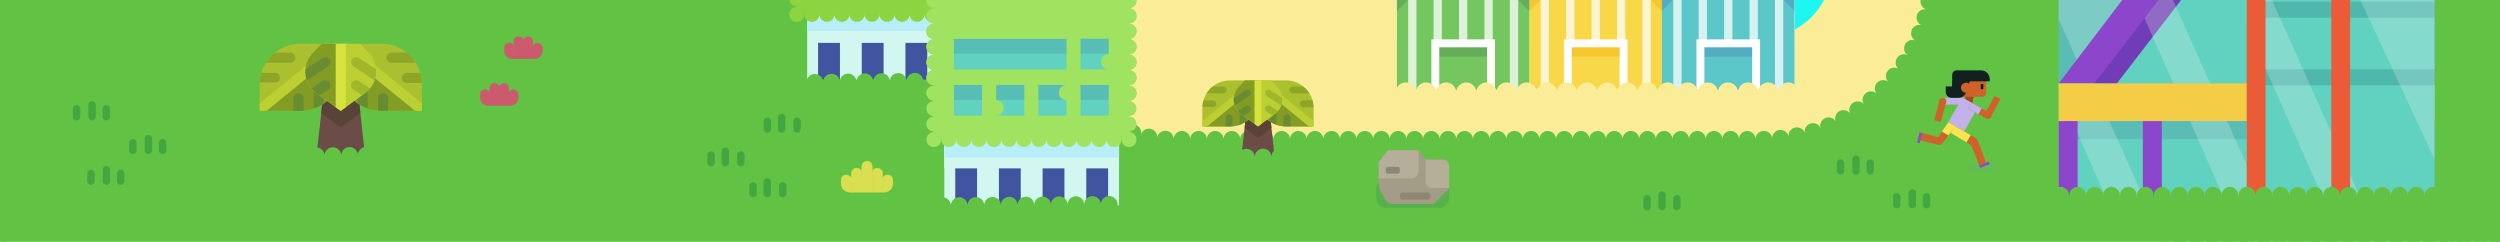
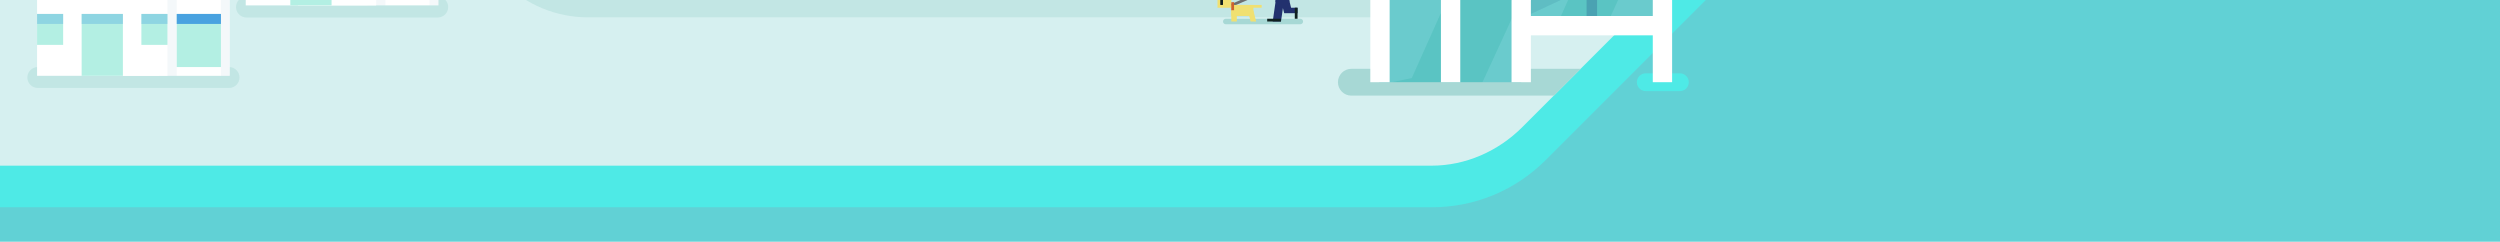
- <svg xmlns="http://www.w3.org/2000/svg" width="1500" height="145">
-   <style>.B{fill-rule:evenodd}.C{fill:none}.D{opacity:.5}.E{fill:#839d24}.F{opacity:.25}.G{clip-rule:evenodd}.H{stroke-linecap:round}.I{stroke-linejoin:round}.J{fill:#fff}.K{fill:#4d7c3d}.L{opacity:.75}.M{stroke:#62c244}.N{stroke-width:10}.O{fill:#bdd033}.P{fill:#62c244}.Q{fill:#cf622b}.R{stroke-miterlimit:10}.S{fill:#3e8095}.T{stroke-dasharray:0 10}.U{fill:#abc02e}.V{stroke-width:.31}.W{fill:#f3f7f7}.X{fill:#f8d748}.Y{stroke-width:4.751}.Z{opacity:.331}.a{fill:#00703a}.b{fill:#61d2c0}.c{fill:#e9f5f5}.d{fill:#d1f7f0}.e{fill:#b8edfa}.f{stroke-width:9.003}.g{stroke-dasharray:0 9.009}.h{stroke-dasharray:0 9.279}.i{fill:#61d2bf}.j{fill:#3a8095}.k{fill:#c3b1eb}</style>
+ <svg xmlns="http://www.w3.org/2000/svg" width="1500" height="145" version="1.1" viewBox="0 0 1500 145">
  <defs>
-     <clipPath id="A">
-       <path d="M0 0h1500v145H0z" class="C" />
+     <clipPath id="clippath">
+       <rect width="1500" height="145" style="fill: none;" />
    </clipPath>
-     <clipPath id="B">
-       <path d="M917.661 53.916h79.531V-.472l-39.765-39.735L917.661-.472v54.388z" class="C" />
+     <clipPath id="clippath-3">
+       <polygon points="993.673 16.393 912.728 16.138 912.728 49.333 827.568 49.333 827.568 -167.986 994.789 -249.73 993.673 16.393" style="clip-rule: evenodd; fill: none;" />
    </clipPath>
-     <clipPath id="C">
-       <path d="M838.13 53.916h79.531V-.472l-39.765-39.735L838.13-.472v54.388z" class="C" />
+     <clipPath id="clippath-4">
+       <path d="M611.728-63.93v-498.929l-5.372,11.644c-8.36,18.119-20.675,34.133-36.041,46.864l-81.021,67.13c-16.721,13.828-26.401,34.394-26.401,56.092V-63.93h148.836Z" style="clip-rule: evenodd; fill: none;" />
    </clipPath>
-     <clipPath id="D">
-       <path d="M997.193 53.916h79.531V-.472l-39.765-39.735L997.193-.472v54.388z" class="C" />
-     </clipPath>
-     <clipPath id="E">
-       <path d="M1235.177-32.697h225.554v88.272h-225.554z" class="C" />
-     </clipPath>
-     <clipPath id="F">
-       <path d="M1235.221 50.092h21.341l91.572-119.035v186.624h.007v-.005h-112.92V50.092z" class="C G" />
-     </clipPath>
-     <clipPath id="G">
-       <path d="M1348.048-71.202l.014-11.07v-15.984h112.724v215.937h-112.724v-13.174l-.014-175.709z" class="C G" />
-     </clipPath>
-     <clipPath id="H">
-       <path d="M195.418 43.925h18.181l4.927 44.959c.273 2.492-1.68 4.668-4.189 4.668H194.59c-2.512 0-4.466-2.182-4.188-4.677l5.015-44.95z" class="C" />
-     </clipPath>
-     <clipPath id="I">
-       <path d="M204.464 42.291c0 6.428-2.555 12.596-7.106 17.143s-10.723 7.1-17.16 7.1h-24.406V50.507c0-6.432 2.555-12.599 7.106-17.146a24.29 24.29 0 0 1 17.16-7.1h24.406v16.03z" class="C G" />
-     </clipPath>
-     <clipPath id="J">
-       <path d="M204.464 42.291c0 6.428 2.555 12.596 7.106 17.143s10.723 7.1 17.16 7.1h24.406V50.507c0-6.432-2.555-12.599-7.106-17.146a24.29 24.29 0 0 0-17.16-7.1h-24.406v16.03z" class="C G" />
-     </clipPath>
-     <clipPath id="K">
-       <path d="M204.45 66.534l14.578-10.615c8.052-5.863 8.962-17.524 1.917-24.563l-5.099-5.095h-22.79l-5.099 5.095c-7.045 7.039-6.135 18.7 1.917 24.563l14.578 10.615z" class="C G" />
-     </clipPath>
-     <clipPath id="L">
-       <path d="M748.593 60.352h12.473l3.38 30.845a2.89 2.89 0 0 1-2.874 3.203h-13.548a2.89 2.89 0 0 1-2.873-3.208l3.441-30.839z" class="C" />
-     </clipPath>
-     <clipPath id="M">
-       <path d="M754.799 59.231a16.63 16.63 0 0 1-4.875 11.761c-3.122 3.12-7.357 4.871-11.773 4.871h-16.745V64.867c0-4.412 1.753-8.644 4.875-11.763a16.66 16.66 0 0 1 11.773-4.871h16.745v10.998z" class="C G" />
-     </clipPath>
-     <clipPath id="N">
-       <path d="M754.799 59.231a16.63 16.63 0 0 0 4.875 11.761c3.122 3.12 7.357 4.871 11.773 4.871h16.745V64.867c0-4.412-1.753-8.644-4.875-11.763a16.66 16.66 0 0 0-11.773-4.871h-16.745v10.998z" class="C G" />
-     </clipPath>
-     <clipPath id="O">
-       <path d="M754.79 75.864l10.001-7.282a11.12 11.12 0 0 0 1.315-16.852l-3.499-3.496h-15.636l-3.499 3.496a11.12 11.12 0 0 0 1.315 16.852l10.001 7.282z" class="C G" />
-     </clipPath>
-     <clipPath id="P">
-       <path d="M1184.754 82.414a4.97 4.97 0 0 1 2.189 2.579l4.821 12.959-3.632 2.724-5.242-13.105a1.63 1.63 0 0 0-.684-.797l-14.05-8.329.908-5.009 15.69 8.978z" class="C G" />
-     </clipPath>
-     <clipPath id="Q">
-       <path d="M1165.798 85.609a3.19 3.19 0 0 1-3.352 1.197l-11.542-2.936.908-4.475 11.016 2.893 13.5-19.749 1.816 6.356-12.346 16.713z" class="C G" />
-     </clipPath>
-     <clipPath id="R">
-       <path d="M869.508 99.802c0-1.063-.422-2.082-1.174-2.833s-1.772-1.174-2.836-1.174h-8.873c-.77 0-1.495-.362-1.956-.977l-2.89-3.85a2.03 2.03 0 0 0-1.622-.811h-16.349a2.03 2.03 0 0 0-1.584.761l-5.033 6.286v13.892a5.99 5.99 0 0 0 .809 3.006l3.584 6.177c.774 1.333 2.199 2.154 3.741 2.154h24.78l9.404-9.396V99.802z" class="C G" />
-     </clipPath>
-     <path id="S" d="M877.897 27.234h39.764v-61.586l-39.764-39.735V27.234z" />
-     <path id="T" d="M917.672-34.352v61.586h39.767V-74.087l-39.767 39.735z" />
-     <path id="U" d="M985.442-42.592h4.991v98.893h-4.991z" />
-     <path id="V" d="M974.131 53.916V26.103h-33.429v27.813" />
-     <path id="W" d="M940.723 26.003h33.429v7.949h-33.429z" />
-     <path id="X" d="M444.516 99.893c-1.232 0-2.231-1-2.231-2.236V92.99c0-1.236.999-2.236 2.231-2.236s2.231 1 2.231 2.236v4.667c0 1.236-.999 2.236-2.231 2.236z" />
-     <path id="Y" d="M478.281,79.666c-1.232,0-2.231-1-2.231-2.236v-4.669c0-1.236.999-2.236,2.231-2.236s2.231,1,2.231,2.236v4.669c0,1.236-.999,2.236-2.231,2.236Z" />
-     <path id="Z" d="M89.009 92.466c1.232 0 2.231-1 2.231-2.236v-7.001c0-1.236-.999-2.236-2.231-2.236s-2.231 1-2.231 2.236v7.001c0 1.236.999 2.236 2.231 2.236z" />
-     <path id="a" d="M79.694,92.466c1.232,0,2.231-1,2.231-2.236v-4.667c0-1.236-.999-2.236-2.231-2.236s-2.231,1-2.231,2.236v4.667c0,1.236.999,2.236,2.231,2.236Z" />
-     <path id="b" d="M54.564 110.944c1.232 0 2.231-1 2.231-2.236v-4.669c0-1.236-.999-2.236-2.231-2.236s-2.231 1-2.231 2.236v4.669c0 1.236.999 2.236 2.231 2.236z" />
-     <path id="c" d="M1104.279 104.755c1.232 0 2.231-1 2.231-2.236V97.85c0-1.236-.999-2.236-2.231-2.236s-2.231 1-2.231 2.236v4.669c0 1.236.999 2.236 2.231 2.236z" />
-     <path id="d" d="M1235.179 72.625h11.409v45.056h-11.409z" />
-     <path id="e" d="M490.855 25.722h13.102v22.154h-13.102z" />
-     <path id="f" d="M597.692 50.976h16.883v18.42h-16.883z" />
-     <path id="g" d="M665.215 59.906h-16.883v-8.93h16.883z" />
-     <path id="h" d="M226.034 48.468c.99 0 1.965-.483 2.547-1.371.923-1.405.531-3.289-.875-4.209l-12.366-8.105a3.04 3.04 0 0 0-4.211.873c-.923 1.405-.531 3.289.875 4.209l12.366 8.105c.515.338 1.093.499 1.664.499z" />
-     <path id="i" d="M769.598 63.469c.679 0 1.348-.331 1.747-.941.633-.964.364-2.256-.601-2.888l-8.484-5.561c-.965-.635-2.258-.361-2.889.599s-.364 2.256.601 2.888l8.484 5.561a2.07 2.07 0 0 0 1.141.342z" />
-     <path id="j" d="M740.001 63.469a2.07 2.07 0 0 0 1.141-.342l8.481-5.561c.965-.631 1.234-1.924.601-2.888s-1.916-1.235-2.889-.599l-8.481 5.561c-.965.631-1.234 1.924-.601 2.888.399.61 1.068.941 1.747.941z" />
-     <path id="k" d="M1190.946 68.324a2.03 2.03 0 0 1 2.746-.832c.987.53 1.361 1.762.833 2.751a2.03 2.03 0 0 1-2.746.832c-.988-.529-1.361-1.762-.833-2.751z" />
-     <path id="l" d="M293.857 52.886c0-.753.299-1.474.831-2.006a2.84 2.84 0 0 1 4.016 0c.532.532.831 1.253.831 2.006v10.408h-5.677V52.886z" />
-     <path id="m" d="M288.179 56.671c0-.753.299-1.474.831-2.006a2.84 2.84 0 0 1 4.016 0c.532.532.831 1.253.831 2.006v6.624h-.946a4.73 4.73 0 0 1-4.731-4.731v-1.892z" />
-     <path id="n" d="M308.308 24.843c0-.753.299-1.474.831-2.006a2.84 2.84 0 0 1 4.016 0c.532.532.831 1.253.831 2.006v10.408h-5.677V24.843z" />
-     <path id="o" d="M529.49 103.929a3.09 3.09 0 0 0-.906-2.188c-.582-.582-1.369-.908-2.19-.908s-1.608.326-2.19.908-.906 1.367-.906 2.188v11.355h6.193v-11.355z" />
  </defs>
-   <g clip-path="url(#A)">
-     <path d="M-20.02-5109.135h1540.04V165.02H-20.02z" fill="#00b365" />
-     <path d="M1524.024-725.654v230.187h-343.765a687.8 687.8 0 0 0-236.53 41.949l-46.863 17.162a687.82 687.82 0 0 1-236.53 41.949H-9.333v558.999H1572.97v-890.246h-48.946z" fill="#00e2e2" />
-     <path d="M1212.211-157.49c-76.136 0-138.076 61.941-138.076 138.077 0 9.374-7.626 17-17 17H950.872c-9.374 0-17-7.626-17-17v-2.009c0-36.943-30.057-67-67-67h-75.775c-41.992 0-76.156-34.163-76.156-76.156v-85.988c0-34.188-27.813-62-62-62H508.009c-34.187 0-62 27.812-62 62v1.583c0 6.616-5.383 12-12 12H356.81c-41.355 0-75 33.645-75 75v1.615c0 6.616-5.383 12-12 12H-54.406v1900.227h125.29c19.299 0 35 15.701 35 35v28.562c0 46.869 38.131 85 85 85h282.678c46.869 0 85-38.131 85-85v-4.012c0-19.299 15.701-35 35-35H694.46c106.145 0 192.5-86.354 192.5-192.5 0-13.785 11.215-25 25-25h189.302c13.785 0 25 11.215 25 25v6.941c0 13.785-11.215 25-25 25h-1.646c-41.355 0-75 33.646-75 75.001v134.569c0 41.355 33.645 75 75 75h68.108c41.355 0 75-33.645 75-75 0-34.095 27.737-61.833 61.832-61.833h254.837V-157.49h-347.181z" fill="#1ef7f1" />
-     <path d="M1047.659 417.12h0c0-51.28 41.571-92.851 92.85-92.851h57.665c32.387 0 58.642-26.255 58.642-58.642h0c0-32.387 26.255-58.642 58.642-58.642h218.932V-132.49h-322.181c-62.45 0-113.076 50.626-113.076 113.076h0c0 23.196-18.804 42-42 42H950.871c-23.196 0-42-18.804-42-42v-2.009c0-23.196-18.804-42-42-42h-75.776c-55.867 0-101.156-45.289-101.156-101.156v-85.988c0-20.435-16.565-37-37-37H508.007c-20.435 0-37 16.565-37 37v1.583c0 20.435-16.565 37-37 37h-77.199c-27.614 0-50 22.386-50 50v1.615c0 20.435-16.565 37-37 37H-29.406v1850.227H70.883c33.137 0 60 26.863 60 60v28.561c0 33.137 26.863 60 60 60h282.678c33.137 0 60-26.863 60-60v-4.011c0-33.137 26.863-60 60-60h100.898c92.508 0 167.5-74.992 167.5-167.5h0c0-27.614 22.386-50 50-50h189.302c27.614 0 50 22.386 50 50v6.942c0 27.614-22.386 50-50 50h-1.647c-27.614 0-50 22.386-50 50v134.57c0 27.614 22.386 50 50 50h68.108c27.614 0 50-22.386 50-50h0c0-47.956 38.876-86.832 86.832-86.832h229.837v-328.037c0-39.064-31.668-70.732-70.732-70.732h-323.15c-50.932 0-92.285-41.008-92.845-91.807l-.006-830.892z" fill="#fbed97" />
-     <path d="M1212.211-71.488c-29.313 0-53.076 23.763-53.076 53.076h0c0 56.333-45.667 102-102 102H703.547c-40.652 0-73.606-32.955-73.606-73.606v-210.547c0-14.359-11.641-26-26-26h-56.442c-10.394 0-19.895 6.146-23.89 15.742-14.612 35.099-49.272 59.841-89.6 59.841h-46.653c-11.17 0-21.157 7.295-24.204 18.042-11.534 40.685-49.013 70.574-93.342 70.574H.489l-11.374 1742.34 115.314-.491c49.895 14.55 86.454 60.7 86.454 115.229v.695c.001 13.259 10.754 24.004 24.013 23.997l236.679-.131c11.698-.007 21.708-8.443 23.64-19.98 9.508-56.77 58.875-100.032 118.346-100.032h100.898c59.37 0 107.5-48.129 107.5-107.5h0c0-60.752 49.249-110 110-110h189.003c21.384 0 38.798-17.186 39.08-38.568h0c.246-18.686-12.768-34.942-31.062-38.758-28.801-6.009-55.263-20.244-76.552-41.532-28.243-28.244-44.073-65.595-44.746-105.431-.015-.883-.022-838.466-.022-839.351 0-40.828 15.899-79.212 44.769-108.081s67.254-44.769 108.082-44.769h28.622c14.589 0 27.327-10.069 30.48-24.313 11.76-53.123 59.237-92.972 115.846-92.972h312.76V-71.488h-416.008z" class="P" />
-     <g class="C H I M N">
-       <path d="M.424-52.354l-11.277 1727.32" stroke-dasharray="0 10.014" />
-       <path d="M-.878 1679.931l105.307-.449c49.895 14.55 86.454 60.7 86.454 115.229v.695c.001 13.259 10.754 24.004 24.013 23.997l236.679-.131c11.698-.006 21.708-8.443 23.64-19.98 9.508-56.77 58.875-100.032 118.346-100.032h100.898c59.37 0 107.5-48.129 107.5-107.5h0c0-60.751 49.249-110 110-110h189.003c21.384 0 38.798-17.186 39.08-38.567.246-18.686-12.768-34.942-31.062-38.758-28.801-6.009-55.263-20.245-76.552-41.533-28.243-28.244-44.073-65.594-44.746-105.431-.015-.882-.022-838.466-.022-839.351 0-40.828 15.899-79.212 44.769-108.081s67.254-44.769 108.082-44.769h28.623c14.589 0 27.327-10.069 30.48-24.313 11.76-53.123 59.237-92.972 115.846-92.972h307.757" stroke-dasharray="0 10.007" />
-       <path d="M1618.243-71.488H1212.21c-29.313 0-53.076 23.763-53.076 53.076h0c0 56.333-45.667 102-102 102H703.546c-40.652 0-73.606-32.955-73.606-73.606v-210.547c0-14.359-11.641-26-26-26h-56.442c-10.394 0-19.895 6.146-23.89 15.742-14.612 35.099-49.272 59.841-89.6 59.841h-46.653c-11.17 0-21.157 7.295-24.204 18.042-11.534 40.685-49.013 70.574-93.342 70.574H5.477" stroke-dasharray="0 9.976" />
-     </g>
-     <path d="M838.13-34.352v61.586h39.767V-74.087L838.13-34.352z" class="J" />
-     <use href="#S" class="W" />
-     <use href="#T" class="J" />
-     <path d="M957.439 27.234h39.764v-61.586l-39.764-39.735V27.234z" class="W" />
-     <path d="M997.214-34.352v61.586h39.767V-74.087l-39.767 39.735z" class="J" />
-     <path d="M1036.981 27.234h39.764v-61.586l-39.764-39.735V27.234z" class="W" />
-     <path d="M917.661 53.926h79.531V-7.66l-39.765-39.735L917.66-7.66v61.586z" class="J" />
-     <path d="M917.661 53.916h79.532V-.472l-39.765-39.735L917.661-.472v54.388z" class="X" />
-     <g class="L J">
-       <g clip-path="url(#B)">
-         <use href="#U" />
-         <path d="M970.187-42.592h4.991v98.893h-4.991zm-15.255 0h4.991v98.893h-4.991zm-15.256 0h4.991v98.893h-4.991zm-15.255 0h4.991v98.893h-4.991z" />
-       </g>
-     </g>
-     <use href="#V" class="X" />
-     <path d="M838.13 53.926h79.531V-7.66l-39.765-39.735L838.129-7.66v61.586z" class="J" />
-     <path d="M838.13 53.916h79.531V-.472l-39.765-39.735L838.13-.472v54.388z" fill="#73c75e" />
-     <g class="L J">
-       <g clip-path="url(#C)">
-         <path d="M905.911-42.592h4.991v98.893h-4.991zm-15.256 0h4.991v98.893h-4.991zm-15.255 0h4.991v98.893H875.4zm-15.255 0h4.991v98.893h-4.991zm-15.255 0h4.991v98.893h-4.991z" />
-       </g>
-     </g>
-     <path d="M894.599 53.916V26.103h-33.428v27.813" fill="#73c75e" />
-     <g class="X">
-       <path style="mix-blend-mode:multiply" d="M957.426-40.307L917.661-.572v7.189l39.765-39.735 39.767 39.735V-.572l-39.767-39.735z" class="D" />
-       <use href="#W" style="mix-blend-mode:multiply" class="D" />
-     </g>
-     <path d="M940.723 53.816V26.003h33.429v27.813" stroke="#fff" class="C R Y" />
-     <g fill="#c5bdef">
-       <path style="mix-blend-mode:multiply" d="M877.895-40.307L838.13-.572v7.189l39.765-39.735 39.766 39.735V-.572l-39.766-39.735zm-16.703 66.31h33.429v7.949h-33.429z" class="D" />
-     </g>
-     <path d="M861.192 53.816V26.003h33.429v27.813" stroke="#fff" class="C R Y" />
-     <path d="M997.193 53.926h79.531V-7.66l-39.765-39.735L997.192-7.66v61.586z" class="J" />
-     <path d="M997.193 53.916h79.531V-.472l-39.765-39.735L997.193-.472v54.388z" fill="#5cc7c8" />
-     <g class="L J">
-       <g clip-path="url(#D)">
-         <path d="M1064.973-42.592h4.991v98.893h-4.991zm-15.255 0h4.991v98.893h-4.991zm-15.255 0h4.991v98.893h-4.991zm-15.255 0h4.991v98.893h-4.991zm-15.256 0h4.991v98.893h-4.991z" />
-       </g>
-     </g>
-     <path d="M1053.662 53.916V26.103h-33.429v27.813" fill="#5cc7c8" />
-     <g fill="#c5bdef">
-       <path style="mix-blend-mode:multiply" d="M1036.957-40.307L997.193-.572v7.189l39.764-39.735 39.767 39.735V-.572l-39.767-39.735zm-16.702 66.31h33.429v7.949h-33.429z" class="D" />
-     </g>
-     <g class="C">
-       <path d="M1020.255 53.816V26.003h33.428v27.813" stroke="#fff" class="R Y" />
-       <path d="M807.286 55.507h300.304" stroke="#fbed97" stroke-dasharray="0 12.078" stroke-width="12.078" class="H I" />
-     </g>
-     <g class="Z a">
-       <path d="M435.202,99.893c-1.232,0-2.231-1-2.231-2.236v-7.001c0-1.236.999-2.236,2.231-2.236s2.231,1,2.231,2.236v7.001c0,1.236-.999,2.236-2.231,2.236Z" />
-       <use href="#X" />
-       <path d="M426.664 99.893c-1.232 0-2.231-1-2.231-2.236V92.99c0-1.236.999-2.236 2.231-2.236s2.231 1 2.231 2.236v4.667c0 1.236-.999 2.236-2.231 2.236zm33.669 18.478c-1.232 0-2.231-1-2.231-2.236v-7.001c0-1.236.999-2.236 2.231-2.236s2.231 1 2.231 2.236v7.001c0 1.236-.999 2.236-2.231 2.236zm9.314 0c-1.232 0-2.231-1-2.231-2.236v-4.669c0-1.236.999-2.236 2.231-2.236s2.231 1 2.231 2.236v4.669c0 1.236-.999 2.236-2.231 2.236zm-17.851 0c-1.232 0-2.231-1-2.231-2.236v-4.669c0-1.236.999-2.236 2.231-2.236s2.231 1 2.231 2.236v4.669c0 1.236-.999 2.236-2.231 2.236zm17.17-38.705c-1.232 0-2.231-1-2.231-2.236v-7.001c0-1.236.999-2.236 2.231-2.236s2.231 1 2.231 2.236v7.001c0 1.236-.999 2.236-2.231 2.236z" />
-       <use href="#Y" />
-       <path d="M460.429,79.666c-1.232,0-2.231-1-2.231-2.236v-4.669c0-1.236.999-2.236,2.231-2.236s2.231,1,2.231,2.236v4.669c0,1.236-.999,2.236-2.231,2.236Z" />
-     </g>
-     <g class="Z a">
-       <use href="#Z" />
-       <use href="#a" />
-       <path d="M97.547 92.466c1.232 0 2.231-1 2.231-2.236v-4.667c0-1.236-.999-2.236-2.231-2.236s-2.231 1-2.231 2.236v4.667c0 1.236.999 2.236 2.231 2.236zm-33.669 18.478c1.232 0 2.231-1 2.231-2.236v-7.001c0-1.236-.999-2.236-2.231-2.236s-2.231 1-2.231 2.236v7.001c0 1.236.999 2.236 2.231 2.236z" />
-       <use href="#b" />
-       <path d="M72.415 110.944c1.232 0 2.231-1 2.231-2.236v-4.669c0-1.236-.999-2.236-2.231-2.236s-2.231 1-2.231 2.236v4.669c0 1.236.999 2.236 2.231 2.236zm-17.17-38.706c1.232 0 2.231-1 2.231-2.236v-7.001c0-1.236-.999-2.236-2.231-2.236s-2.231 1-2.231 2.236v7.001c0 1.236.999 2.236 2.231 2.236zm-9.315 0c1.232 0 2.231-1 2.231-2.236v-4.669c0-1.236-.999-2.236-2.231-2.236s-2.231 1-2.231 2.236v4.669c0 1.236.999 2.236 2.231 2.236zm17.852 0c1.232 0 2.231-1 2.231-2.236v-4.669c0-1.236-.999-2.236-2.231-2.236s-2.231 1-2.231 2.236v4.669c0 1.236.999 2.236 2.231 2.236z" />
-     </g>
-     <g class="Z a">
-       <path d="M1147.358 124.983c1.232 0 2.231-1 2.231-2.236v-7.001c0-1.236-.999-2.236-2.231-2.236s-2.231 1-2.231 2.236v7.001c0 1.236.999 2.236 2.231 2.236zm-9.315 0c1.232 0 2.231-1 2.231-2.236v-4.667c0-1.236-.999-2.236-2.231-2.236s-2.231 1-2.231 2.236v4.667c0 1.236.999 2.236 2.231 2.236zm17.853 0c1.232 0 2.231-1 2.231-2.236v-4.667c0-1.236-.999-2.236-2.231-2.236s-2.231 1-2.231 2.236v4.667c0 1.236.999 2.236 2.231 2.236zm-158.703 1.167c1.232 0 2.231-1 2.231-2.236v-7.001c0-1.236-.999-2.236-2.231-2.236s-2.231 1-2.231 2.236v7.001c0 1.236.999 2.236 2.231 2.236zm-8.926 0c1.232 0 2.231-1 2.231-2.236v-4.669c0-1.236-.999-2.236-2.231-2.236s-2.231 1-2.231 2.236v4.669c0 1.236.999 2.236 2.231 2.236zm17.851 0c1.232 0 2.231-1 2.231-2.236v-4.669c0-1.236-.999-2.236-2.231-2.236s-2.231 1-2.231 2.236v4.669c0 1.236.999 2.236 2.231 2.236zm107.476-21.395c1.232 0 2.231-1 2.231-2.236v-7.001c0-1.236-.999-2.236-2.231-2.236s-2.231 1-2.231 2.236v7.001c0 1.236.999 2.236 2.231 2.236z" />
-       <use href="#c" />
-       <path d="M1122.131 104.755c1.232 0 2.231-1 2.231-2.236V97.85c0-1.236-.999-2.236-2.231-2.236s-2.231 1-2.231 2.236v4.669c0 1.236.999 2.236 2.231 2.236z" />
-     </g>
-     <path d="M1235.177-36.346h225.439v154.04h-225.439z" class="b" />
-     <path d="M1235.177-32.697h225.554v88.272h-225.554z" class="F S" />
-     <g clip-path="url(#E)" class="B c">
-       <path d="M1259.179-36.346h-45.102l71.036 160.717h45.946l-71.88-160.717z" class="F" />
-     </g>
-     <path d="M1348.141-98.256l-112.92 148.349h112.92V-98.256z" fill="#8b46cc" class="B" />
-     <g style="mix-blend-mode:multiply" class="F B S">
-       <path d="M1348.134-68.943l-91.571 119.036h91.571V-68.943z" />
-     </g>
-     <path d="M1348.141-51.325l-79.143,102.88,79.143,21.071V-51.325Z" class="B b" />
-     <path d="M1460.66 83.53h-216.277V72.625h216.277z" class="F S" />
-     <g clip-path="url(#F)" class="B c">
-       <path style="mix-blend-mode:overlay" d="M1370.705-85.833l-56.839.746 105.563 226.488 52.723-.407-101.447-226.827z" class="F" />
-       <path d="M1266.034-84.312h-21.455l99.765 225.713h22.639L1266.034-84.312zm-70.64 0h-21.456l99.765 225.713h22.639L1195.394-84.312z" class="F" />
-       <path style="mix-blend-mode:overlay" d="M1432.187-84.312h-21.455l99.765 225.713h22.639L1432.187-84.312z" class="F" />
-     </g>
-     <g fill="#8b46cc">
-       <use href="#d" />
-       <path d="M1377.894 72.625h11.409v45.056h-11.409zm-92.188 0h11.409v45.056h-11.409zm163.545-144.668h11.409v189.724h-11.409z" />
-     </g>
-     <path d="M1235.177 50.092h225.497V72.62h-225.497z" fill="#f4cc45" />
-     <path d="M1348.062-98.256h112.724v216.017h-112.724" class="B b" />
-     <g style="mix-blend-mode:multiply" class="F S">
-       <path d="M1460.798 10.65h-107.105V1.025h107.105zm0 40.567h-107.105v-9.625h107.105z" />
-     </g>
-     <g clip-path="url(#G)" class="B c">
-       <path d="M1427.22-99.003l-56.839.747 105.563 226.488 52.723-.408L1427.22-99.003zm-107.645 1.521h-21.455l99.765 225.714h22.639L1319.575-97.482z" class="F" />
-     </g>
-     <path d="M1359.322-98.256v.012h33.834v-.012h11.26v.012h56.376v16.589h-50.735v199.336h-11.26V-81.655h-39.475v199.336h-11.26V-98.256h11.26z" fill="#ec5b37" class="B" />
-     <g class="C H I M N">
-       <path d="M1226.242 117.134h0" />
-       <path d="M1236.4 117.134h228.553" stroke-dasharray="0 10.158" />
-       <path d="M1470.032 117.134h0" />
-     </g>
-     <path d="M484.304 5.072h104.813v42.804H484.304z" class="d" />
-     <path d="M484.304 5.072h104.813v13.493H484.304z" class="e" />
-     <g fill="#41549f">
-       <use href="#e" />
-       <path d="M517.058 25.722h13.102v22.154h-13.102zm26.203 0h13.102v22.154h-13.102zm26.203 0h13.102v22.154h-13.102z" />
-     </g>
-     <path d="M478.151-139.858h117.118V8.605H478.151z" fill="#8cd541" />
-     <g stroke="#8cd541" class="C H I f">
-       <path d="M595.269 8.605h0" />
-       <path d="M586.26 8.605H482.656" class="g" />
-       <path d="M478.151 8.605h0" />
-       <g class="h">
-         <path d="M478.151-.674v-134.544m117.118 4.639V3.966" />
-       </g>
-     </g>
-     <path d="M478.901 49.491l76.844-.838" class="H I M N P T" />
-     <path d="M566.602 80.355h104.813v42.804H566.602z" class="d" />
-     <path d="M566.602 80.355h104.813v13.493H566.602z" class="e" />
-     <g fill="#41549f">
-       <path d="M573.153 101.005h13.102v22.154h-13.102zm26.203 0h13.102v22.154h-13.102zm26.203 0h13.102v22.154h-13.102zm26.203 0h13.102v22.154h-13.102z" />
-     </g>
-     <path d="M566.601 82.627h104.812v18.211H566.601z" class="d" />
-     <path d="M566.601 81.362h104.812v13.204H566.601z" class="e" />
-     <path d="M560.294-92.521h117.118V55.942H560.294z" fill="#8cd541" />
-     <g stroke="#8cd541" class="C H I f">
-       <path d="M677.411 55.941h0" />
-       <path d="M668.402 55.941H564.798" class="g" />
-       <path d="M560.294 55.941h0" />
-       <g class="h">
-         <path d="M560.294 46.663V-87.882m117.117 4.64V51.302" />
-       </g>
-     </g>
-     <path d="M560.294-64.742h117.118V83.721H560.294z" fill="#a0e360" />
-     <g stroke="#a0e360" class="C H I f">
-       <path d="M677.411 83.721h0" />
-       <path d="M668.402 83.721H564.798" class="g" />
-       <path d="M560.294 83.721h0" />
-       <g class="h">
-         <path d="M560.294 74.442V-60.102m117.117 4.639V79.082" />
-       </g>
-     </g>
-     <g class="i">
-       <use href="#f" />
-       <path d="M572.376 50.976h16.883v18.42h-16.883zm50.641 0H639.9v18.42h-16.883zm25.316 0h16.883v18.42h-16.883z" />
-     </g>
-     <use href="#g" class="F j" />
-     <path d="M648.333 23.247h16.883v18.42h-16.883z" class="i" />
-     <g class="j">
-       <path d="M665.215 32.177h-16.883v-8.93h16.883zm-42.198 18.799H639.9v8.93h-16.883zm-8.442 8.93h-16.883v-8.93h16.883z" class="F" />
-     </g>
-     <path d="M572.376 23.297H639.9v18.42h-67.524z" class="i" />
-     <g class="j">
-       <path d="M639.9 32.228h-67.524v-8.93H639.9zm-50.641 27.678h-16.883v-8.93h16.883z" class="F" />
-     </g>
-     <g fill="#a0e360">
-       <path d="M602.301 64.791h0c0 2.548-2.088 4.605-4.609 4.605h0c-2.549 0-4.609-2.057-4.609-4.605h0c0-2.547 2.06-4.605 4.609-4.605 2.521 0 4.609 2.058 4.609 4.605zm67.524-27.729h0c0 2.548-2.088 4.605-4.609 4.605h0c-2.549 0-4.609-2.057-4.609-4.605h0c0-2.547 2.06-4.605 4.609-4.605 2.521 0 4.609 2.058 4.609 4.605zm-25.316 18.519h0c0 2.548-2.088 4.605-4.609 4.605h0c-2.549 0-4.609-2.057-4.609-4.605h0c0-2.547 2.06-4.605 4.609-4.605 2.521 0 4.609 2.058 4.609 4.605z" />
-     </g>
-     <path d="M565.534 123.412l105.879-.839" class="H I M N P T" />
-     <path d="M195.418 43.925h18.181l4.927 44.959c.273 2.492-1.68 4.668-4.189 4.668H194.59c-2.512 0-4.466-2.182-4.188-4.677l5.015-44.95z" fill="#6b4c46" />
-     <g clip-path="url(#H)" class="B">
-       <path d="M204.45 76.424l14.862-10.822c8.209-5.977 9.137-17.867 1.954-25.043l-5.199-5.195h-23.236l-5.199 5.195c-7.183 7.177-6.255 19.066 1.954 25.043l14.862 10.822z" fill="#594237" />
-     </g>
-     <path d="M204.464 42.291c0 6.428-2.555 12.596-7.106 17.143s-10.723 7.1-17.16 7.1h-24.406V50.507c0-6.432 2.555-12.599 7.106-17.146a24.29 24.29 0 0 1 17.16-7.1h24.406v16.03z" class="B U" />
-     <g clip-path="url(#I)">
-       <path d="M204.464 26.261l-54.316 46.425h54.316V26.261z" class="B E" />
-       <path d="M153.881 63.617l48.646-39.73 3.846 4.709-48.646 39.73z" class="O" />
-       <g class="B">
-         <g class="K">
-           <path d="M176.072 69.16h6.084V58.935c0-1.678-1.363-3.039-3.042-3.039s-3.042 1.362-3.042 3.039V69.16zm12.168.45h6.084V49.434c0-1.678-1.36-3.036-3.039-3.036h-.006c-1.679 0-3.039 1.359-3.039 3.036V69.61z" class="D" />
+   <g style="isolation: isolate;">
+     <g id="Details">
+       <g style="clip-path: url(#clippath);">
+         <rect x="-10.125" y="-2888.498" width="1520.249" height="3053.416" style="fill: #61d1d5;" />
+         <path d="M-31.619,223.82V-892.869h439.79c24.414,0,47.365,9.507,64.629,26.77l88.768,88.769c9.708,9.707,22.615,15.054,36.344,15.054h270.975c15.867,0,31.084,6.303,42.304,17.523l31.302,31.302c11.299,11.3,17.521,26.323,17.521,42.304v36.879c0,28.387,23.012,51.399,51.399,51.399h0c28.387,0,51.399-23.012,51.399-51.399v-159.383c0-50.478,40.92-91.398,91.398-91.398h173.96c50.397,0,91.398,41.002,91.398,91.399l.529,144.191c1.499,21.417,19.367,38.12,40.891,38.12h111.087V-59.822h-238.168c-43.687,0-79.103-35.415-79.103-79.103v-63.47c0-29.481-23.899-53.381-53.381-53.381h-55.92c-29.481,0-53.381,23.899-53.381,53.381v100.962c0,21.13-8.229,40.994-23.169,55.934l-141.512,141.513c-18.283,18.283-42.592,28.353-68.448,28.353H-40.344c-13.73,0-28.235,72.685-28.235,72.685-17.263,17.263,290.517,26.77,266.104,26.77H-31.619Z" style="fill: #4eeae6;" />
+         <path d="M913.301,76.352l141.513-141.513c11.084-11.084,17.311-26.117,17.311-41.792v-100.962c0-40.527,32.854-73.381,73.381-73.381h55.92c40.527,0,73.381,32.854,73.381,73.381v63.47c0,32.641,26.461,59.102,59.102,59.102h218.168s0-505.586,0-505.586h-91.087c-32.307,0-59.01-25.192-60.888-57.445l-.532-144.867c0-39.432-31.966-71.399-71.398-71.399h-173.96c-39.432,0-71.399,31.966-71.399,71.399v334.633c0,16.501-13.377,29.877-29.877,29.877h-83.042c-16.501,0-29.877-13.377-29.877-29.877v-212.129c0-10.563-4.196-20.693-11.665-28.161l-31.302-31.302c-7.469-7.469-17.599-11.665-28.161-11.665h-270.975c-18.936,0-37.097-7.522-50.486-20.912l-88.768-88.768c-13.39-13.39-31.551-20.912-50.487-20.912H-11.618V99.401h870.614c20.369,0,39.903-8.646,54.306-23.049Z" style="fill: #d6f0f0;" />
+         <path d="M-518.423-410.281l176.088,53.511c13.398-13.398,31.57-20.925,50.518-20.925H249.045c20.578,0,40.553,6.944,56.694,19.708l60.702,48.004c16.141,12.764,36.116,19.708,56.694,19.708h459.899c18.948,0,37.12,7.527,50.518,20.925l35.93,35.93c13.398,13.398,20.925,31.57,20.925,50.518v57.349c0,18.948-7.527,37.12-20.925,50.518l-64.521,64.521c-13.398,13.398-31.57,20.925-50.518,20.925h-501.716c-18.948,0-37.12-7.527-50.518-20.925l-49.313-49.313c-13.398-13.398-31.57-20.925-50.518-20.925H-142.156c-18.948,0-37.12,7.527-50.518,20.925l-83.526,83.526c-13.398,13.398-31.57,20.925-50.518,20.925h-91.99c-18.948,0-37.12-7.527-50.518-20.925l-43.108-43.108c-13.398-13.398-20.925-31.57-20.925-50.518V-22.827c0-18.948,7.527-37.12,20.925-50.518l45.628-45.628c13.398-13.398,20.925-31.57,20.925-50.518v-37.519c0-18.948-7.527-37.12-20.925-50.518l-51.718-51.718c-13.444-13.444-20.975-31.692-20.925-50.705h0c.049-18.883,7.573-36.978,20.925-50.331Z" style="fill: #c2e6e4;" />
+         <path d="M802.765,49.333h0c0,4.441,3.6,8.042,8.042,8.042h121.553l16.094-16.084h-137.647c-4.441,0-8.042,3.601-8.042,8.042Z" style="fill: #a7d8d5;" />
+         <g>
+           <rect x="16.403" y="40.232" width="127.303" height="12.543" rx="6.271" ry="6.271" style="fill: #c2e6e4;" />
+           <g>
+             <rect x="53.537" y="-12.269" width="84.332" height="57.765" style="fill: #fff;" />
+             <rect x="95.441" y="-12.269" width="10.607" height="57.765" style="fill: #e9f1f6; mix-blend-mode: multiply; opacity: .5;" />
+             <rect x="132.564" y="-12.269" width="5.305" height="57.765" style="fill: #e9f1f6; mix-blend-mode: multiply; opacity: .5;" />
+             <g>
+               <path d="M100.482,45.496H22.242V-30.95c0-10.366,4.108-20.307,11.424-27.636,7.354-7.33,17.291-11.447,27.658-11.447h.038c10.367,0,20.304,4.117,27.658,11.447,7.316,7.33,11.462,17.27,11.462,27.636V45.496Z" style="fill: #fff; fill-rule: evenodd;" />
+               <g>
+                 <rect x="22.241" y="8.362" width="15.648" height="18.567" style="fill: #b3efe3;" />
+                 <rect x="48.99" y="8.362" width="24.742" height="37.134" style="fill: #b3efe3;" />
+                 <rect x="84.833" y="8.362" width="15.648" height="18.567" style="fill: #b3efe3;" />
+               </g>
+               <g style="opacity: .35;">
+                 <rect x="22.242" y="8.362" width="15.648" height="5.998" style="fill: #49a2e0;" />
+                 <rect x="48.991" y="8.362" width="24.742" height="5.998" style="fill: #49a2e0;" />
+                 <rect x="84.834" y="8.362" width="15.648" height="5.998" style="fill: #49a2e0;" />
+               </g>
+             </g>
+             <rect x="106.047" y="8.362" width="26.516" height="31.87" style="fill: #b3efe3;" />
+             <rect x="106.049" y="8.362" width="26.516" height="5.998" style="fill: #49a2e0;" />
+           </g>
        </g>
-         <g class="E">
-           <path d="M155.791 49.494v-5.757h9.287c.764 0 1.497.304 2.038.845a2.88 2.88 0 0 1 .843 2.033h0a2.88 2.88 0 0 1-.843 2.036c-.542.541-1.275.842-2.038.842h-9.287zm0-11.835V31.58h18.255c1.679 0 3.039 1.359 3.039 3.036v.006c0 1.678-1.36 3.036-3.039 3.036h-18.255z" class="L" />
+         <g>
+           <rect x="141.606" y="-2.035" width="127.303" height="12.543" rx="6.271" ry="6.271" style="fill: #c2e6e4;" />
+           <g>
+             <rect x="178.739" y="-54.536" width="84.332" height="57.765" style="fill: #fff;" />
+             <rect x="220.643" y="-54.536" width="10.607" height="57.765" style="fill: #e9f1f6; mix-blend-mode: multiply; opacity: .5;" />
+             <rect x="257.767" y="-54.536" width="5.305" height="57.765" style="fill: #e9f1f6; mix-blend-mode: multiply; opacity: .5;" />
+             <g>
+               <path d="M225.684,3.229h-78.24v-76.447c0-10.366,4.108-20.307,11.424-27.636,7.354-7.33,17.291-11.447,27.658-11.447h.038c10.367,0,20.304,4.117,27.658,11.447,7.316,7.33,11.462,17.27,11.462,27.636V3.229Z" style="fill: #fff; fill-rule: evenodd;" />
+               <rect x="174.192" y="-33.906" width="24.742" height="37.134" style="fill: #b3efe3;" />
+             </g>
+           </g>
        </g>
-       </g>
-     </g>
-     <path d="M204.464 42.291c0 6.428 2.555 12.596 7.106 17.143s10.723 7.1 17.16 7.1h24.406V50.507c0-6.432-2.555-12.599-7.106-17.146a24.29 24.29 0 0 0-17.16-7.1h-24.406v16.03z" class="B U" />
-     <g clip-path="url(#J)">
-       <path d="M204.464 26.261l54.316 46.425h-54.316V26.261z" class="B E" />
-       <path d="M202.541 28.617l3.843-4.712 48.673 39.696-3.843 4.712z" class="O" />
-       <g class="B">
-         <g class="K">
-           <path d="M232.856 69.16h-6.084V58.935c0-1.678 1.363-3.039 3.042-3.039s3.042 1.362 3.042 3.039V69.16zm-12.168.45h-6.084V49.437c0-.805.319-1.577.891-2.149a3.05 3.05 0 0 1 2.151-.891c.806 0 1.582.322 2.151.891s.891 1.343.891 2.149V69.61z" class="D" />
+         <g>
+           <rect x="982.106" y="44.006" width="31.171" height="10.654" rx="5.327" ry="5.327" style="fill: #4eeae6;" />
+           <g>
+             <rect x="993.496" y="19.368" width="0" height="17.043" style="fill: none;" />
+             <rect x="916.699" y="19.368" width="0" height="17.043" style="fill: none;" />
+             <g>
+               <polygon points="993.673 16.393 912.728 16.138 912.728 49.333 827.568 49.333 827.568 -167.986 994.789 -249.73 993.673 16.393" style="fill: #5ac4c3; fill-rule: evenodd;" />
+               <g style="clip-path: url(#clippath-3);">
+                 <polygon points="921.815 42.578 884.655 59.828 1061.938 -324.848 1092.399 -338.614 921.815 42.578" style="fill: #baeffc; fill-opacity: .176; fill-rule: evenodd;" />
+                 <polygon points="847.067 46.819 764.613 64.069 941.896 -320.607 1017.651 -334.373 847.067 46.819" style="fill: #baeffc; fill-opacity: .176; fill-rule: evenodd;" />
+                 <polygon points="999.462 56.946 943.324 60.077 1066.707 -208.954 1088.659 -138.74 999.462 56.946" style="fill: #baeffc; fill-opacity: .176; fill-rule: evenodd;" />
+               </g>
+             </g>
+             <path d="M955.651-25.416l-2.648,1.23c-.642.3-1.056.945-1.056,1.655V11.43c0,1.009.817,1.826,1.827,1.826h2.648c1.01,0,1.827-.817,1.827-1.826V-23.761c0-.624-.318-1.205-.846-1.541-.521-.332-1.181-.378-1.752-.114Z" style="fill: #4aa2b2;" />
+             <g style="opacity: .35;">
+               <polygon points="915.88 9.604 915.323 -5.838 995.232 -43.542 994.789 -27.122 915.88 9.604" style="fill: #4aa2b2;" />
+             </g>
+             <path d="M1002.422-257.271c-.521-.335-1.181-.374-1.752-.114l-167.481,77.949c-6.71,3.123-11,9.849-11,17.245V49.333s11.6,0,11.6,0v-211.522c0-.724.125-1.462.382-2.254.646-1.993,2.077-3.63,3.93-4.49l153.568-71.477v86.316c0,2.881-1.692,5.528-4.308,6.744l-111.787,51.888c-1.842.856-3.58,2.065-5.165,3.591-1.156,1.12-2.142,2.318-2.927,3.566-1.913,3.046-2.923,6.537-2.923,10.096V49.333s11.6,0,11.6,0V-29.039c0-.717.125-1.459.382-2.257.471-1.455,1.424-2.735,3.012-3.891.293-.214.578-.439.91-.596l111.205-51.62v31.771c0,2.893-1.68,5.524-4.306,6.743l-69.419,32.225c-1.856.863-3.591,2.068-5.161,3.588-1.171,1.134-2.156,2.332-2.927,3.563-1.913,3.049-2.927,6.54-2.927,10.099v48.747s11.6,0,11.6,0v-28.139h73.14v28.139s11.6,0,11.6,0V-255.73c0-.624-.318-1.205-.846-1.541ZM991.668-136.573v31.65c0,2.881-1.692,5.528-4.308,6.744l-111.202,51.617v-31.646c0-2.881,1.688-5.531,4.304-6.744l111.205-51.62ZM991.668-38.108V9.604s-73.14,0-73.14,0V.585c0-2.881,1.688-5.524,4.304-6.74l68.835-31.953Z" style="fill: #fff;" />
+           </g>
        </g>
-         <g class="E">
-           <path d="M253.137 49.817v-6.079h-9.129c-.806 0-1.579.319-2.148.891a3.02 3.02 0 0 0-.891 2.146v.006c0 .805.319 1.577.891 2.149a3.04 3.04 0 0 0 2.148.888h9.129zm0-12.158V31.58h-18.252c-.806 0-1.582.322-2.151.891s-.891 1.343-.891 2.149a3.03 3.03 0 0 0 .891 2.149 3.04 3.04 0 0 0 2.151.891h18.252z" class="L" />
+         <g style="clip-path: url(#clippath-4);">
+           <g>
+             <g>
+               <line x1="471.845" y1="-439.106" x2="471.845" y2="212.355" style="fill: #e8f3fd; mix-blend-mode: multiply; stroke: #e8f3fd; stroke-miterlimit: 10; stroke-width: 2.326px;" />
+               <line x1="474.342" y1="-439.106" x2="474.342" y2="212.355" style="fill: none; stroke: #49a2ac; stroke-linecap: round; stroke-linejoin: round; stroke-width: 6.854px;" />
+               <line x1="508.688" y1="-469.392" x2="508.688" y2="212.355" style="fill: none; stroke: #49a2ac; stroke-linecap: round; stroke-linejoin: round; stroke-width: 6.854px;" />
+               <line x1="543.035" y1="212.355" x2="543.035" y2="-494.486" style="fill: none; stroke: #49a2ac; stroke-linecap: round; stroke-linejoin: round; stroke-width: 6.854px;" />
+               <line x1="577.382" y1="-522.177" x2="577.382" y2="212.355" style="fill: none; stroke: #49a2ac; stroke-linecap: round; stroke-linejoin: round; stroke-width: 6.854px;" />
+             </g>
+             <polygon points="590.53 -565.528 590.53 149.101 608.601 149.101 608.601 -571.585 590.53 -565.528" style="fill: #e8f3fd; mix-blend-mode: multiply; stroke: #e8f3fd; stroke-miterlimit: 10; stroke-width: 2.326px;" />
+             <path d="M611.728-130.861l-5.372,11.644c-8.36,18.119-20.675,34.133-36.041,46.864L489.294-5.224c-16.721,13.828-26.401,34.394-26.401,56.092V15.384c0-21.698,9.68-42.265,26.401-56.092l81.021-67.13c15.365-12.731,27.681-28.745,36.041-46.864l5.372-11.644v35.484Z" style="fill: #c1f2fc; fill-opacity: .176; fill-rule: evenodd;" />
+             <path d="M611.728-45.365l-5.372,11.644c-8.36,18.119-20.675,34.133-36.041,46.864l-81.021,67.13c-16.721,13.828-26.401,34.394-26.401,56.092v-35.484c0-21.698,9.68-42.265,26.401-56.092l81.021-67.13c15.365-12.731,27.681-28.745,36.041-46.864l5.372-11.644v35.484Z" style="fill: #5ecbcc; fill-rule: evenodd;" />
+             <path d="M611.728,40.131l-5.372,11.644c-8.36,18.119-20.675,34.133-36.041,46.864l-81.021,67.13c-16.721,13.828-26.401,34.394-26.401,56.092v-35.484c0-21.698,9.68-42.265,26.401-56.092l81.021-67.13c15.365-12.731,27.681-28.745,36.041-46.864l5.372-11.644v35.484Z" style="fill: #5ecbcc; fill-rule: evenodd;" />
+             <path d="M611.728,125.628l-5.372,11.644c-8.36,18.119-20.675,34.133-36.041,46.864l-81.021,67.13c-16.721,13.828-26.401,34.394-26.401,56.092v-35.484c0-21.698,9.68-42.265,26.401-56.092l81.021-67.13c15.365-12.731,27.681-28.745,36.041-46.864l5.372-11.644v35.484Z" style="fill: #5ecbcc; fill-rule: evenodd;" />
+             <polygon points="602.297 -565.528 602.297 149.101 613.746 149.101 613.746 -571.585 602.297 -565.528" style="fill: #f6ffff; stroke: #f6ffff; stroke-miterlimit: 10; stroke-width: 2.326px;" />
+           </g>
        </g>
-       </g>
-     </g>
-     <path d="M204.45 66.534l14.578-10.615c8.052-5.863 8.962-17.524 1.917-24.563l-5.099-5.095h-22.79l-5.099 5.095c-7.045 7.039-6.135 18.7 1.917 24.563l14.578 10.615z" class="B O" />
-     <g clip-path="url(#K)">
-       <path d="M204.45 68.03h-22.999V24.415h22.999z" class="E" />
-       <path d="M201.42 21.87h6.084v53.015h-6.084z" fill="#d6e23d" />
-       <g class="D E">
-         <use href="#h" />
-       </g>
-       <g class="D K">
-         <path d="M182.895,48.468c.57,0,1.149-.16,1.664-.499l12.362-8.105c1.406-.92,1.798-2.804.875-4.209-.919-1.399-2.792-1.801-4.211-.873l-12.362,8.105c-1.406.92-1.798,2.804-.875,4.209.582.888,1.557,1.371,2.547,1.371Z" />
-       </g>
-       <path d="M226.034 62.327c.99 0 1.965-.483 2.547-1.371.923-1.405.531-3.289-.875-4.209l-12.366-8.105a3.04 3.04 0 0 0-4.211.873c-.923 1.405-.531 3.289.875 4.209l12.366 8.105c.515.338 1.093.499 1.664.499z" class="D E" />
-       <g class="D K">
-         <path d="M182.895,62.327c.57,0,1.149-.16,1.664-.499l12.362-8.105c1.406-.92,1.798-2.804.875-4.209-.919-1.399-2.792-1.801-4.211-.873l-12.362,8.105c-1.406.92-1.798,2.804-.875,4.209.582.888,1.557,1.371,2.547,1.371Z" />
-       </g>
-     </g>
-     <path d="M179.75 93.552l49.429-.54" class="H I M N P T" />
-     <path d="M748.593 60.352h12.473l3.38 30.845a2.89 2.89 0 0 1-2.874 3.203h-13.548a2.89 2.89 0 0 1-2.873-3.208l3.441-30.839z" fill="#6b4c46" />
-     <g clip-path="url(#L)" class="B">
-       <path d="M754.79 82.649l10.197-7.425c5.632-4.101 6.269-12.258 1.341-17.181l-3.567-3.564H746.82l-3.567 3.564c-4.928 4.924-4.291 13.081 1.341 17.181l10.197 7.425z" fill="#594237" />
-     </g>
-     <path d="M754.799 59.231a16.63 16.63 0 0 1-4.875 11.761c-3.122 3.12-7.357 4.871-11.773 4.871h-16.745V64.867c0-4.412 1.753-8.644 4.875-11.763a16.66 16.66 0 0 1 11.773-4.871h16.745v10.998z" class="B U" />
-     <g clip-path="url(#M)">
-       <path d="M754.799 48.233l-37.264 31.851h37.264V48.233z" class="B E" />
-       <path d="M720.092 73.859l33.375-27.257 2.638 3.23-33.375 27.257z" class="O" />
-       <g class="B">
-         <g class="K">
-           <path d="M735.32 77.665h4.174V70.65c0-1.151-.935-2.085-2.087-2.085s-2.087.934-2.087 2.085v7.015zm8.348.309h4.174V64.132c0-1.151-.933-2.083-2.085-2.083h-.004c-1.152 0-2.085.932-2.085 2.083v13.842z" class="D" />
+         <g>
+           <path d="M781.844,12.903c0-.915-.742-1.656-1.656-1.656h-44.722c-.915,0-1.656.742-1.656,1.656s.742,1.656,1.656,1.656h44.722c.915,0,1.656-.742,1.656-1.656Z" style="fill: #a7d8d5; fill-rule: evenodd;" />
+           <polygon points="758.709 -6.143 758.787 -6.135 758.865 -6.118 758.94 -6.095 759.012 -6.064 759.082 -6.027 759.147 -5.983 759.208 -5.933 759.264 -5.878 759.315 -5.817 759.359 -5.752 759.398 -5.683 759.429 -5.611 759.454 -5.536 759.471 -5.459 759.48 -5.381 759.483 -5.302 759.478 -5.223 759.465 -5.146 759.445 -5.069 759.418 -4.995 759.384 -4.924 759.343 -4.857 759.296 -4.793 759.243 -4.735 759.186 -4.681 759.123 -4.634 759.056 -4.592 758.985 -4.558 739.937 3.725 739.863 3.753 739.787 3.773 739.709 3.787 739.631 3.793 739.552 3.791 739.474 3.783 739.397 3.766 739.321 3.743 739.249 3.712 739.18 3.675 739.114 3.631 739.053 3.581 738.997 3.526 738.946 3.465 738.902 3.4 738.864 3.331 738.832 3.259 738.808 3.184 738.791 3.107 738.781 3.029 738.779 2.95 738.784 2.871 738.796 2.794 738.816 2.717 738.843 2.643 738.878 2.572 738.918 2.505 738.965 2.441 739.018 2.383 739.076 2.329 739.139 2.282 739.206 2.24 739.276 2.205 758.325 -6.077 758.398 -6.104 758.474 -6.125 758.552 -6.139 758.63 -6.145 758.709 -6.143" style="fill: #6f6f6f; fill-rule: evenodd;" />
+           <rect x="765.28" y="-2.004" width="8.282" height="3.313" style="fill: #22316e;" />
+           <polygon points="768.593 12.903 770.504 -.348 765.535 -.348 763.624 12.903 768.593 12.903" style="fill: #22316e; fill-rule: evenodd;" />
+           <polygon points="778.531 7.934 778.531 4.621 774.652 4.621 773.404 -.348 768.435 -.348 770.514 7.934 778.531 7.934" style="fill: #22316e; fill-rule: evenodd;" />
+           <rect x="738.778" y="2.965" width="13.251" height="6.625" style="fill: #f0e071;" />
+           <rect x="743.747" y="2.965" width="13.251" height="1.656" style="fill: #f0e071;" />
+           <polygon points="738.778 4.621 738.778 -6.973 733.809 -2.004 730.497 -2.004 730.497 4.621 738.778 4.621" style="fill: #f0e071; fill-rule: evenodd;" />
+           <rect x="732.153" y="-.378" width="1.641" height="3.373" rx=".274" ry=".274" style="fill: #0d1c1c;" />
+           <rect x="738.778" y="1.309" width="1.656" height="4.969" style="fill: #cf622b;" />
+           <polygon points="752.029 6.278 748.717 6.278 750.373 12.903 753.686 12.903 752.029 6.278" style="fill: #f0e071; fill-rule: evenodd;" />
+           <rect x="738.778" y="6.278" width="3.313" height="6.625" style="fill: #f0e071;" />
+           <rect x="776.875" y="4.621" width="1.656" height="6.625" style="fill: #102120;" />
+           <rect x="760.311" y="11.247" width="8.282" height="1.656" style="fill: #102120;" />
        </g>
-         <g class="E">
-           <path d="M721.406 64.173v-3.95h6.372a1.98 1.98 0 0 1 1.398.58c.369.369.578.872.578 1.395h0a1.98 1.98 0 0 1-1.976 1.975h-6.372zm0-8.12v-4.171h12.525c1.152 0 2.085.932 2.085 2.083v.004c0 1.151-.933 2.083-2.085 2.083h-12.525z" class="L" />
-         </g>
-       </g>
-     </g>
-     <path d="M754.799 59.231a16.63 16.63 0 0 0 4.875 11.761c3.122 3.12 7.357 4.871 11.773 4.871h16.745V64.867c0-4.412-1.753-8.644-4.875-11.763a16.66 16.66 0 0 0-11.773-4.871h-16.745v10.998z" class="B U" />
-     <g clip-path="url(#N)">
-       <path d="M754.799 48.233l37.265 31.851h-37.265V48.233z" class="B E" />
-       <path d="M753.478 49.847l2.636-3.232 33.394 27.234-2.636 3.232z" class="O" />
-       <g class="B">
-         <g class="K">
-           <path d="M774.279 77.665h-4.174V70.65c0-1.151.935-2.085 2.087-2.085s2.087.934 2.087 2.085v7.015zm-8.349.309h-4.174v-13.84a2.08 2.08 0 0 1 .612-1.474 2.09 2.09 0 0 1 2.952 0c.392.392.612.922.612 1.474v13.84z" class="D" />
-         </g>
-         <g class="E">
-           <path d="M788.192 64.394v-4.171h-6.263c-.553 0-1.083.219-1.473.611a2.09 2.09 0 0 0-.612 1.472v.004a2.08 2.08 0 0 0 .612 1.474c.39.39.92.609 1.473.609h6.263zm0-8.341v-4.171H775.67c-.553 0-1.085.221-1.476.611s-.612.922-.612 1.474.219 1.084.612 1.474a2.08 2.08 0 0 0 1.476.611h12.522z" class="L" />
-         </g>
-       </g>
-     </g>
-     <path d="M754.79 75.864l10.001-7.282a11.12 11.12 0 0 0 1.315-16.852l-3.499-3.496h-15.636l-3.499 3.496a11.12 11.12 0 0 0 1.315 16.852l10.001 7.282z" class="B O" />
-     <g clip-path="url(#O)">
-       <path d="M754.79 76.891h-15.779V46.968h15.779z" class="E" />
-       <path d="M752.711 45.221h4.174v36.372h-4.174z" fill="#d6e23d" />
-       <g class="D E">
-         <use href="#i" />
-       </g>
-       <g class="D K">
-         <use href="#j" />
-       </g>
-       <path d="M769.598 72.978c.679 0 1.348-.331 1.747-.941.633-.964.364-2.256-.601-2.888l-8.484-5.561c-.965-.635-2.258-.361-2.889.599s-.364 2.256.601 2.888l8.484 5.561a2.07 2.07 0 0 0 1.141.342z" class="D E" />
-       <g class="D K">
-         <path d="M740.001 72.978a2.07 2.07 0 0 0 1.141-.342l8.481-5.561c.965-.631 1.234-1.924.601-2.888s-1.916-1.235-2.889-.599l-8.481 5.561c-.965.631-1.234 1.924-.601 2.888.399.61 1.068.941 1.747.941z" />
-       </g>
-     </g>
-     <path d="M737.844 94.4l33.911-.37" class="H I M N P T" />
-     <rect x="1181.074" y="97.756" width="16.301" height="5.028" rx="2.514" fill="#6ea7a1" opacity=".2" />
-     <g class="B">
-       <path d="M1177.687 62.78c.103 0 .202-.042.275-.114a.39.39 0 0 0 .113-.275v-3.267a.39.39 0 0 0-.387-.39l-11.912-.062v4.108h11.91z" class="k" />
-       <g class="Q">
-         <path d="M1167.806 60.747c0 1.121-.909 2.033-2.028 2.033s-2.029-.912-2.029-2.033.91-2.033 2.029-2.033 2.028.911 2.028 2.033z" />
-         <path d="M1160.61 71.777a.39.39 0 0 0 .275.477l3.148.845a.39.39 0 0 0 .477-.274l3.143-11.512-3.96-1.063-3.083 11.528z" />
-         <path d="M1165.127 62.738c-1.081-.291-1.724-1.406-1.435-2.49a2.03 2.03 0 0 1 2.485-1.437c1.081.291 1.724 1.406 1.434 2.49a2.03 2.03 0 0 1-2.484 1.437z" />
-       </g>
-     </g>
-     <path d="M1178.336 62.056l1.539-7.207 4.825 1.03-1.539 7.207z" fill="#a5481c" />
-     <g class="B">
-       <path d="M1177.178 59.052a.65.65 0 0 1 .886-.238l8.382 4.827c.311.179.418.575.239.885l-8.438 14.69-9.516-5.504 8.447-14.66z" class="k" />
-       <g class="Q">
-         <path d="M1183.185 61.859c-.091-.049-.197-.06-.296-.03a.39.39 0 0 0-.231.19l-1.537 2.878a.39.39 0 0 0 .158.526l10.479 5.69 1.933-3.62-10.506-5.634z" />
-         <use href="#k" />
-         <path d="M1200.125 59.767a.39.39 0 0 0-.159-.527l-2.877-1.543a.39.39 0 0 0-.526.158l-5.67 10.489 3.616 1.939 5.615-10.517z" />
-         <use href="#k" />
-         <path d="M1184.754 82.414a4.97 4.97 0 0 1 2.189 2.579l4.821 12.959-3.632 2.724-5.242-13.105a1.63 1.63 0 0 0-.684-.797l-14.05-8.329.908-5.009 15.69 8.978z" />
-       </g>
-     </g>
-     <g clip-path="url(#P)" class="B">
-       <path d="M1182.562 80.836l-12.621-7.301-3.447 5.983 12.62 7.301 3.448-5.983z" fill="#f8e651" />
-     </g>
-     <path d="M1165.798 85.609a3.19 3.19 0 0 1-3.352 1.197l-11.542-2.936.908-4.475 11.016 2.893 5.65-8.266 3.961 2.596-6.642 8.991z" class="B Q" />
-     <g clip-path="url(#Q)" class="B">
-       <path d="M1179.164 79.264l-12.99-7.514-3.385 5.875 12.99 7.514 3.385-5.875z" fill="#f8e651" />
-     </g>
-     <path d="M1175.896,45.696h13.355c1.397,0,2.531,1.134,2.531,2.531v7.324c0,1.398-1.135,2.532-2.532,2.532h-13.354c-1.398,0-2.532-1.135-2.532-2.532v-7.323c0-1.398,1.135-2.532,2.532-2.532Z" class="Q" />
-     <g class="B">
-       <path d="M1193.86 47.406a5.19 5.19 0 0 0-1.52-3.669c-.973-.973-2.294-1.521-3.67-1.521h-14.713c-1.427 0-2.591 1.145-2.615 2.572l-.118 7.107-3.771-.067v3.328a3.54 3.54 0 0 0 3.538 3.538h4.211a4.65 4.65 0 0 0 4.083-2.424l2.123-3.892-.022-2.293c-.004-.338.129-.663.366-.903a1.27 1.27 0 0 1 .9-.375h11.208v-1.401z" fill="#102120" />
-       <path d="M1179.607 49.631a3.02 3.02 0 0 1 0 6.042 3.02 3.02 0 0 1 0-6.042z" class="Q" />
-     </g>
-     <rect x="1188.455" y="50.386" width="1.539" height="3.107" rx=".257" fill="#0d1c1c" />
-     <g class="B">
-       <path d="M1183.185 61.859c-.091-.049-.197-.06-.296-.03a.39.39 0 0 0-.231.19l-1.537 2.878a.39.39 0 0 0 .158.526l5.802 3.151 1.91-3.601-5.807-3.114z" class="k" />
-       <g fill="#8a4cc9">
-         <path d="M1193.344 96.918l-5.783 2.345.604 1.496 5.783-2.346-.604-1.495zm-41.537-11.063l1.563-6.05-1.559-.404-1.563 6.05 1.559.404z" />
-       </g>
-       <path d="M869.508 113.186a6.12 6.12 0 0 0-6.12-6.115H831.9a6.12 6.12 0 0 0-6.12 6.115v5.388a6.12 6.12 0 0 0 6.12 6.115h31.488a6.12 6.12 0 0 0 6.12-6.115v-5.388z" fill="#409058" opacity=".35" />
-       <path d="M869.508 99.802c0-1.063-.422-2.082-1.174-2.833s-1.772-1.174-2.836-1.174h-8.873c-.77 0-1.495-.362-1.956-.977l-2.89-3.85a2.03 2.03 0 0 0-1.622-.811h-16.349a2.03 2.03 0 0 0-1.584.761l-5.033 6.286v13.892a5.99 5.99 0 0 0 .809 3.006l3.584 6.177c.774 1.333 2.199 2.154 3.741 2.154h24.78l9.404-9.396V99.802z" fill="#a39c86" />
-     </g>
-     <g clip-path="url(#R)" fill="#b5ae99" class="B">
-       <path d="M851.17 83.111h-23.98v23.96h19.576c2.433 0 4.405-1.97 4.405-4.401V83.111zm28.212 5.638h-23.98v20.519c0 1.9 1.542 3.44 3.443 3.44h20.537v-23.96z" />
-     </g>
-     <path d="M839.886 101.575c0-.412-.163-.806-.455-1.097a1.55 1.55 0 0 0-1.098-.454h-5.358a1.55 1.55 0 0 0-1.098.454c-.291.291-.455.686-.455 1.097v1.125a1.55 1.55 0 0 0 1.553 1.551h5.358a1.55 1.55 0 0 0 1.098-.454c.291-.291.455-.686.455-1.097v-1.125z" fill="#706b5b" opacity=".581" class="B" />
-     <path d="M841.437 115.527h15.233c.857 0 1.553.696 1.553 1.553v1.124a1.55 1.55 0 0 1-1.551 1.551h-15.234c-.857 0-1.553-.696-1.553-1.553v-1.124a1.55 1.55 0 0 1 1.551-1.551z" fill="#7d7765" opacity=".581" />
-     <g class="B R V">
-       <g fill="#cb5a6e" stroke="#cb5a6e">
-         <path d="M305.211 56.671c0-.753.299-1.474.831-2.006a2.84 2.84 0 0 1 4.016 0c.532.532.831 1.253.831 2.006v1.892a4.73 4.73 0 0 1-4.731 4.731h-.946V56.67z" />
-         <use href="#l" />
-         <path d="M299.534 52.886c0-.753.299-1.474.831-2.006a2.84 2.84 0 0 1 4.016 0c.532.532.831 1.253.831 2.006v10.408h-5.677V52.886z" />
-         <use href="#m" />
-         <path d="M319.663 28.628c0-.753.299-1.474.831-2.006a2.84 2.84 0 0 1 4.016 0c.532.532.831 1.253.831 2.006v1.892a4.73 4.73 0 0 1-4.731 4.731h-.946v-6.624z" />
-         <use href="#n" />
-         <path d="M313.985 24.843c0-.753.299-1.474.831-2.006a2.84 2.84 0 0 1 4.016 0c.532.532.831 1.253.831 2.006v10.408h-5.677V24.843zm-11.354 3.785c0-.753.299-1.474.831-2.006a2.84 2.84 0 0 1 4.016 0c.532.532.831 1.253.831 2.006v6.624h-.946a4.73 4.73 0 0 1-4.731-4.731v-1.892z" />
-       </g>
-       <g fill="#d9df50" stroke="#d9df50">
-         <path d="M510.91 108.058a3.09 3.09 0 0 0-.906-2.188c-.582-.582-1.369-.908-2.19-.908s-1.608.326-2.19.908a3.09 3.09 0 0 0-.906 2.188v2.064a5.16 5.16 0 0 0 5.161 5.161h1.032v-7.226zm12.387-8.258a3.09 3.09 0 0 0-.906-2.188c-.582-.582-1.369-.908-2.19-.908s-1.608.326-2.19.908a3.09 3.09 0 0 0-.906 2.188v15.484h6.193V99.8z" />
-         <use href="#o" />
-         <path d="M517.103 103.929a3.09 3.09 0 0 0-.906-2.188c-.582-.582-1.369-.908-2.19-.908s-1.608.326-2.19.908a3.09 3.09 0 0 0-.906 2.188v11.355h6.193v-11.355zm18.581 4.129a3.09 3.09 0 0 0-.906-2.188c-.582-.582-1.369-.908-2.19-.908s-1.608.326-2.19.908a3.09 3.09 0 0 0-.906 2.188v7.226h1.032a5.16 5.16 0 0 0 5.161-5.161v-2.064z" />
      </g>
    </g>
  </g>
</svg>
